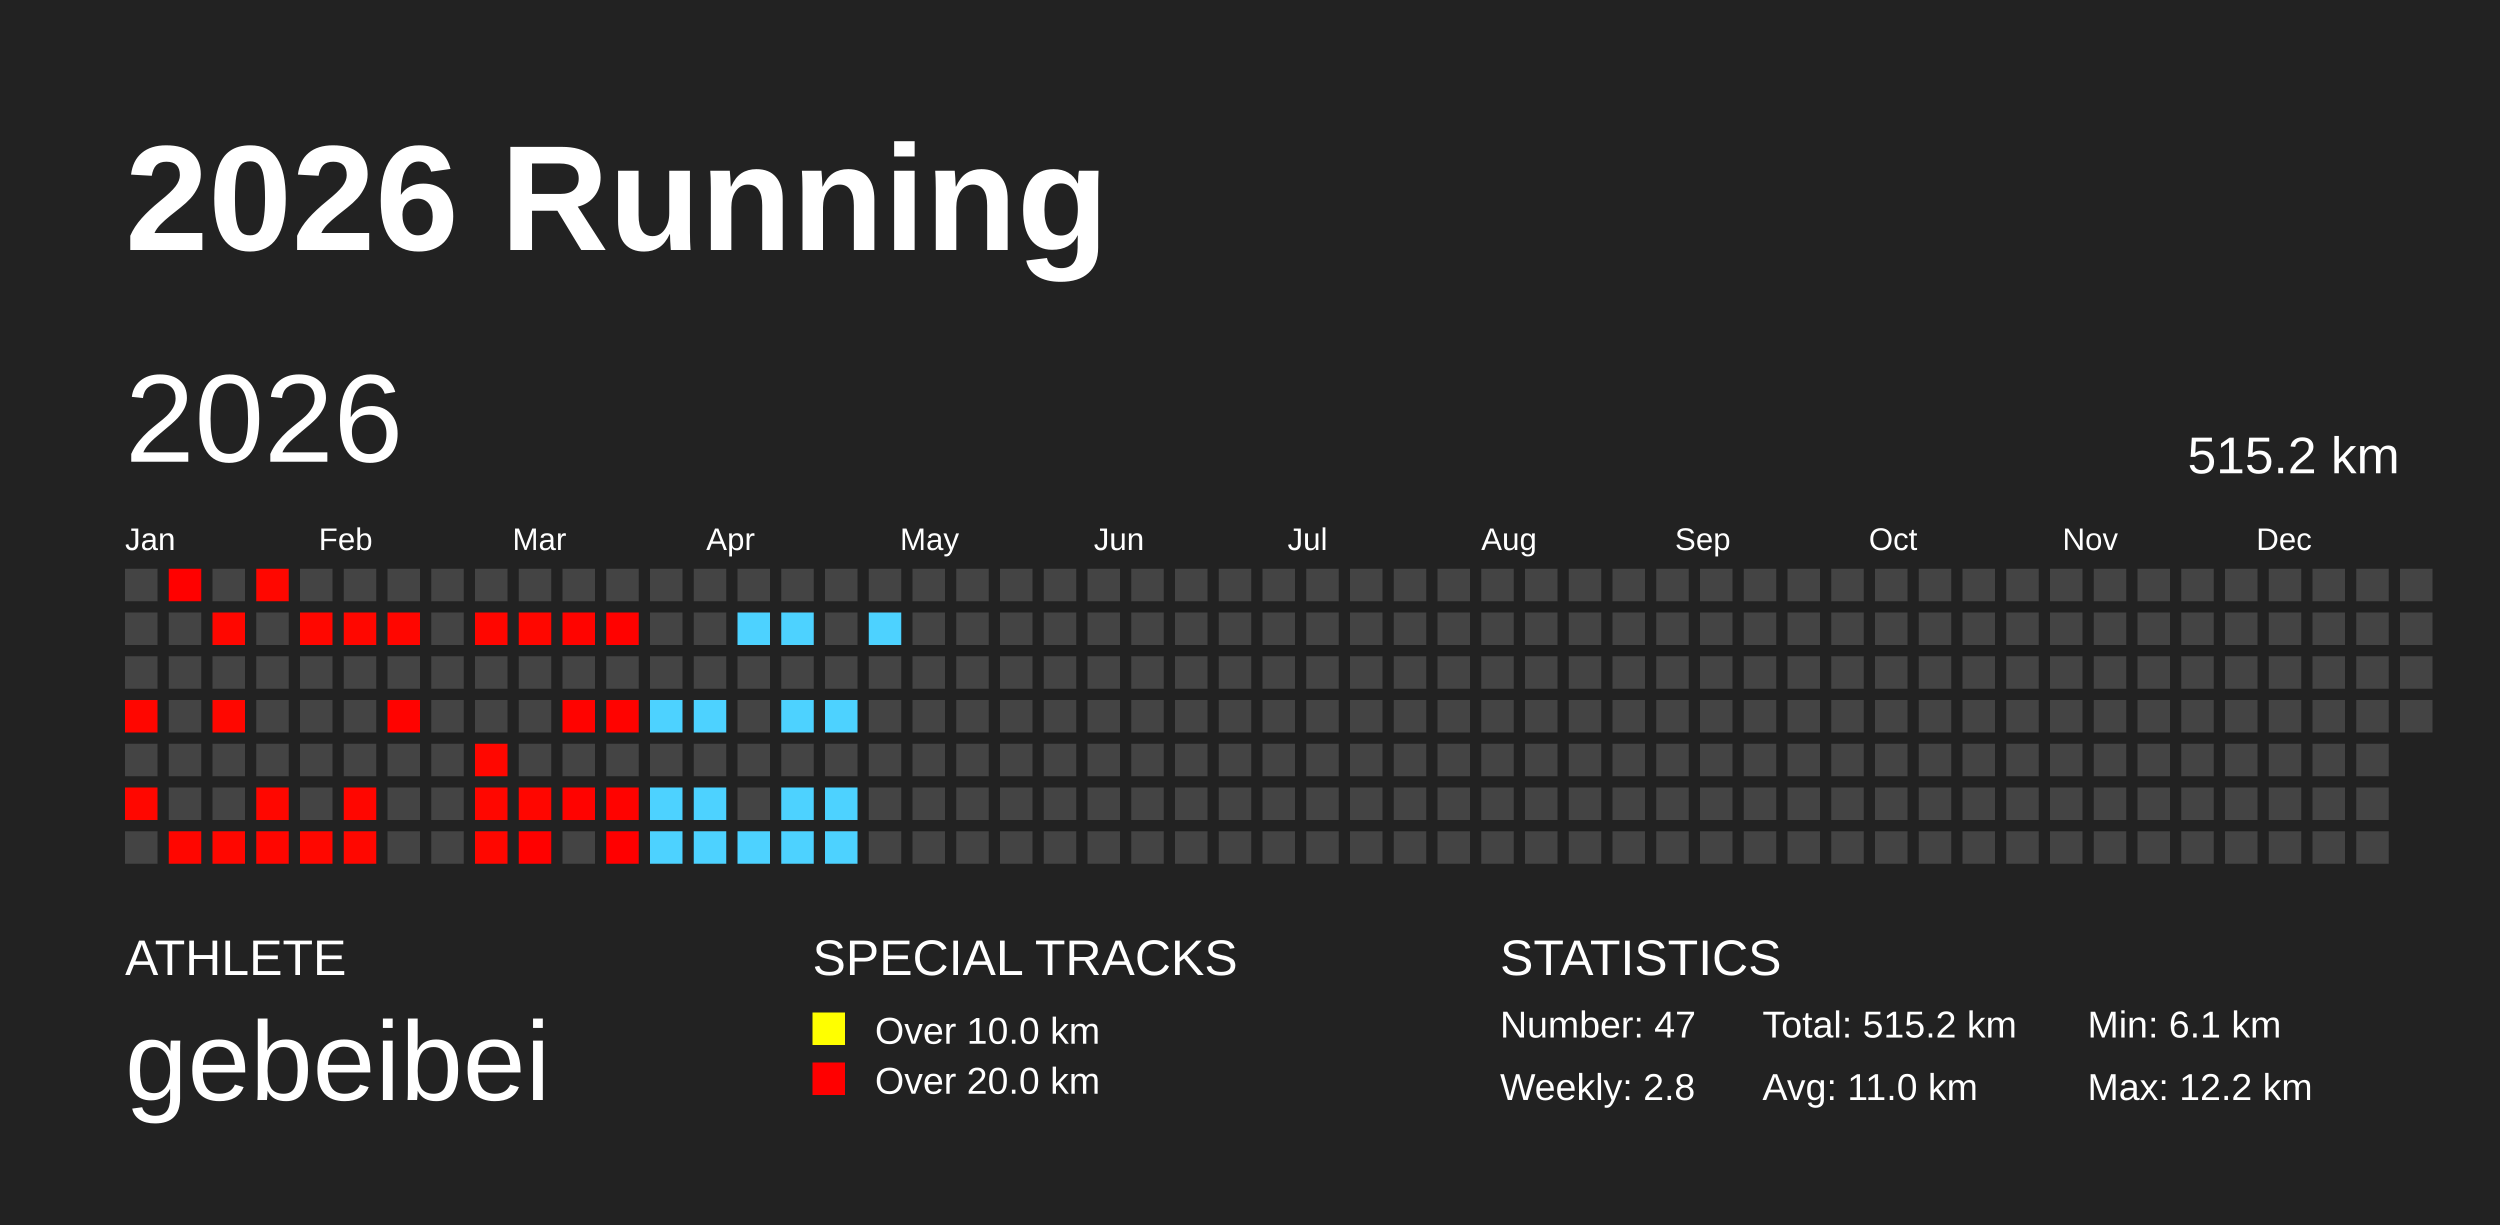
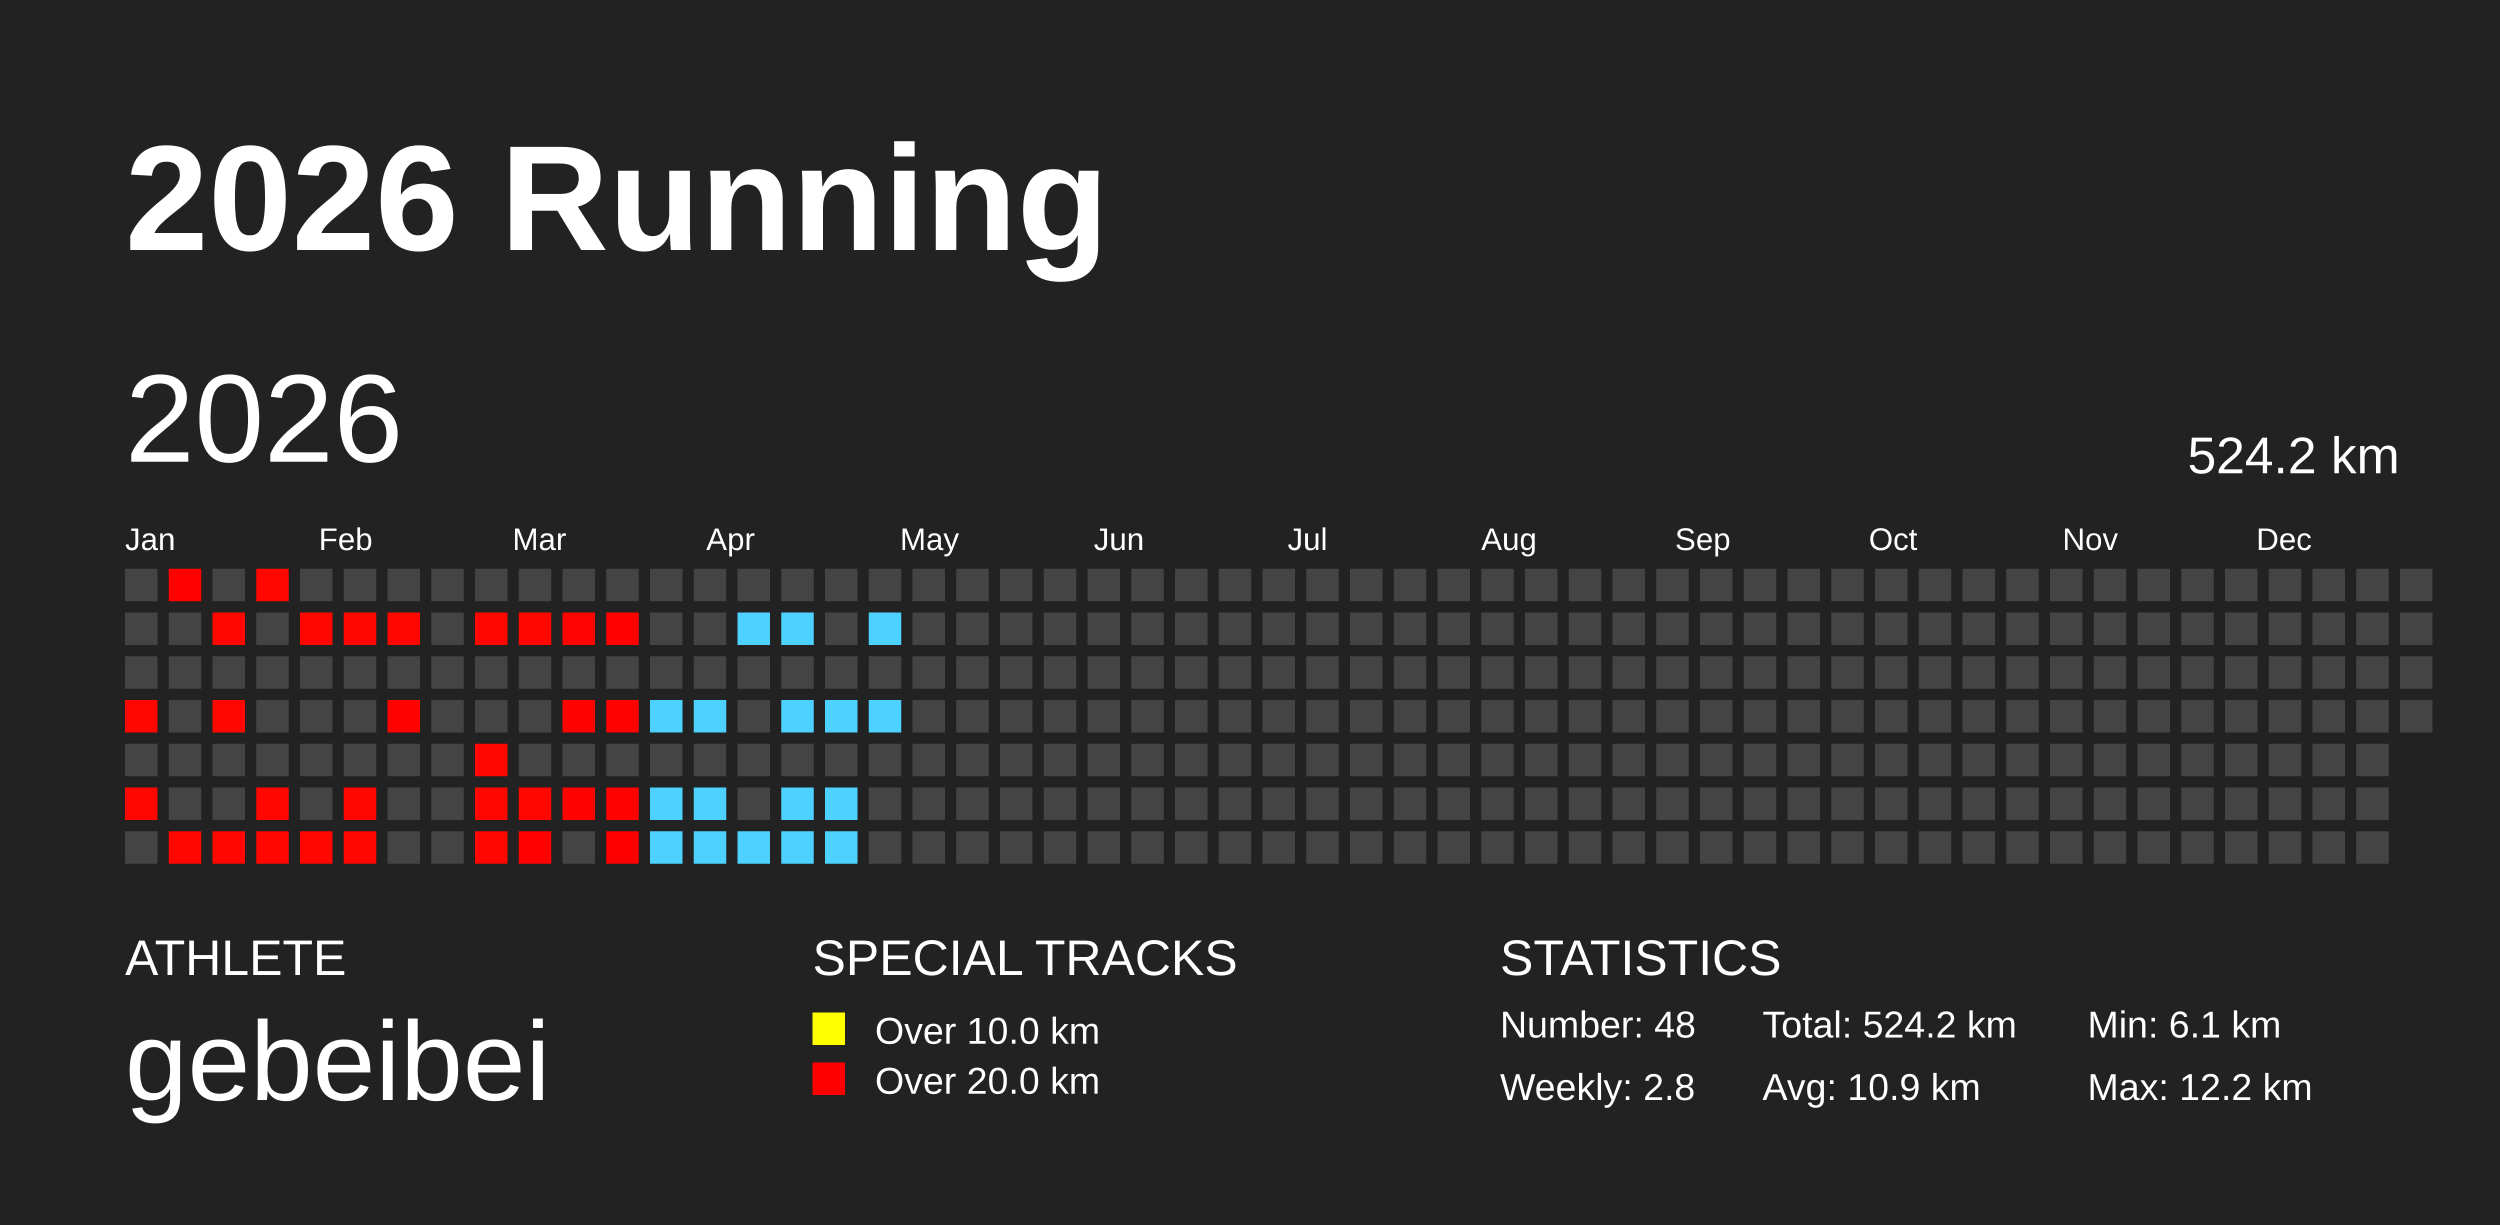
<svg xmlns="http://www.w3.org/2000/svg" baseProfile="full" height="98mm" version="1.1" viewBox="0,0,200,98" width="200mm">
  <defs />
  <rect fill="#222222" height="98" width="200" x="0" y="0" />
  <text fill="#FFFFFF" style="font-size:12px; font-family:Arial; font-weight:bold;" x="10" y="20">2026 Running</text>
  <text fill="#FFFFFF" style="font-size:4px; font-family:Arial" x="10" y="78">ATHLETE</text>
  <text fill="#FFFFFF" style="font-size:9px; font-family:Arial" x="10" y="88">gebeibei</text>
  <text fill="#FFFFFF" style="font-size:4px; font-family:Arial" x="65" y="78">SPECIAL TRACKS</text>
  <rect fill="yellow" height="2.6" width="2.6" x="65" y="81" />
  <text fill="#FFFFFF" style="font-size:3px; font-family:Arial" x="70" y="83.5">Over 10.0 km</text>
  <rect fill="red" height="2.6" width="2.6" x="65" y="85" />
  <text fill="#FFFFFF" style="font-size:3px; font-family:Arial" x="70" y="87.5">Over 20.0 km</text>
  <text fill="#FFFFFF" style="font-size:4px; font-family:Arial" x="120" y="78">STATISTICS</text>
-   <text fill="#FFFFFF" style="font-size:3px; font-family:Arial" x="120" y="83">Number: 47</text>
+   <text fill="#FFFFFF" style="font-size:3px; font-family:Arial" x="120" y="83">Number: 48</text>
  <text fill="#FFFFFF" style="font-size:3px; font-family:Arial" x="120" y="88">Weekly: 2.8</text>
-   <text fill="#FFFFFF" style="font-size:3px; font-family:Arial" x="141" y="83">Total: 515.2 km</text>
-   <text fill="#FFFFFF" style="font-size:3px; font-family:Arial" x="141" y="88">Avg: 11.0 km</text>
+   <text fill="#FFFFFF" style="font-size:3px; font-family:Arial" x="141" y="83">Total: 524.2 km</text>
+   <text fill="#FFFFFF" style="font-size:3px; font-family:Arial" x="141" y="88">Avg: 10.9 km</text>
  <text fill="#FFFFFF" style="font-size:3px; font-family:Arial" x="167" y="83">Min: 6.1 km</text>
  <text fill="#FFFFFF" style="font-size:3px; font-family:Arial" x="167" y="88">Max: 12.2 km</text>
  <text dominant-baseline="hanging" fill="#FFFFFF" style="font-size:10.0px; font-family:Arial;" x="10" y="30">2026</text>
-   <text dominant-baseline="hanging" fill="#FFFFFF" style="font-size:4.125px; font-family:Arial;" x="175" y="35">515.2 km</text>
+   <text dominant-baseline="hanging" fill="#FFFFFF" style="font-size:4.125px; font-family:Arial;" x="175" y="35">524.2 km</text>
  <text fill="#FFFFFF" style="font-size:2.5px; font-family:Arial" x="10.0" y="44">Jan</text>
  <text fill="#FFFFFF" style="font-size:2.5px; font-family:Arial" x="25.5" y="44">Feb</text>
  <text fill="#FFFFFF" style="font-size:2.5px; font-family:Arial" x="41.0" y="44">Mar</text>
  <text fill="#FFFFFF" style="font-size:2.5px; font-family:Arial" x="56.5" y="44">Apr</text>
  <text fill="#FFFFFF" style="font-size:2.5px; font-family:Arial" x="72.0" y="44">May</text>
  <text fill="#FFFFFF" style="font-size:2.5px; font-family:Arial" x="87.5" y="44">Jun</text>
  <text fill="#FFFFFF" style="font-size:2.5px; font-family:Arial" x="103.0" y="44">Jul</text>
  <text fill="#FFFFFF" style="font-size:2.5px; font-family:Arial" x="118.5" y="44">Aug</text>
  <text fill="#FFFFFF" style="font-size:2.5px; font-family:Arial" x="134.0" y="44">Sep</text>
  <text fill="#FFFFFF" style="font-size:2.5px; font-family:Arial" x="149.5" y="44">Oct</text>
  <text fill="#FFFFFF" style="font-size:2.5px; font-family:Arial" x="165.0" y="44">Nov</text>
  <text fill="#FFFFFF" style="font-size:2.5px; font-family:Arial" x="180.5" y="44">Dec</text>
  <rect fill="#444444" height="2.6" width="2.6" x="10.0" y="45.5" />
  <rect fill="#444444" height="2.6" width="2.6" x="10.0" y="49.0" />
  <rect fill="#444444" height="2.6" width="2.6" x="10.0" y="52.5" />
  <rect fill="#ff0600" height="2.6" width="2.6" x="10.0" y="56.0" />
  <rect fill="#444444" height="2.6" width="2.6" x="10.0" y="59.5" />
  <rect fill="#ff0700" height="2.6" width="2.6" x="10.0" y="63.0" />
  <rect fill="#444444" height="2.6" width="2.6" x="10.0" y="66.5" />
  <rect fill="#ff0100" height="2.6" width="2.6" x="13.5" y="45.5" />
  <rect fill="#444444" height="2.6" width="2.6" x="13.5" y="49.0" />
  <rect fill="#444444" height="2.6" width="2.6" x="13.5" y="52.5" />
  <rect fill="#444444" height="2.6" width="2.6" x="13.5" y="56.0" />
  <rect fill="#444444" height="2.6" width="2.6" x="13.5" y="59.5" />
  <rect fill="#444444" height="2.6" width="2.6" x="13.5" y="63.0" />
  <rect fill="#ff0600" height="2.6" width="2.6" x="13.5" y="66.5" />
  <rect fill="#444444" height="2.6" width="2.6" x="17.0" y="45.5" />
  <rect fill="#ff0700" height="2.6" width="2.6" x="17.0" y="49.0" />
  <rect fill="#444444" height="2.6" width="2.6" x="17.0" y="52.5" />
  <rect fill="#ff0700" height="2.6" width="2.6" x="17.0" y="56.0" />
  <rect fill="#444444" height="2.6" width="2.6" x="17.0" y="59.5" />
  <rect fill="#444444" height="2.6" width="2.6" x="17.0" y="63.0" />
  <rect fill="#ff0700" height="2.6" width="2.6" x="17.0" y="66.5" />
  <rect fill="#ff0700" height="2.6" width="2.6" x="20.5" y="45.5" />
  <rect fill="#444444" height="2.6" width="2.6" x="20.5" y="49.0" />
  <rect fill="#444444" height="2.6" width="2.6" x="20.5" y="52.5" />
  <rect fill="#444444" height="2.6" width="2.6" x="20.5" y="56.0" />
  <rect fill="#444444" height="2.6" width="2.6" x="20.5" y="59.5" />
  <rect fill="#ff0700" height="2.6" width="2.6" x="20.5" y="63.0" />
  <rect fill="#ff0600" height="2.6" width="2.6" x="20.5" y="66.5" />
  <rect fill="#444444" height="2.6" width="2.6" x="24.0" y="45.5" />
  <rect fill="#ff0700" height="2.6" width="2.6" x="24.0" y="49.0" />
  <rect fill="#444444" height="2.6" width="2.6" x="24.0" y="52.5" />
  <rect fill="#444444" height="2.6" width="2.6" x="24.0" y="56.0" />
  <rect fill="#444444" height="2.6" width="2.6" x="24.0" y="59.5" />
  <rect fill="#444444" height="2.6" width="2.6" x="24.0" y="63.0" />
  <rect fill="#ff0700" height="2.6" width="2.6" x="24.0" y="66.5" />
  <rect fill="#444444" height="2.6" width="2.6" x="27.5" y="45.5" />
  <rect fill="#ff0700" height="2.6" width="2.6" x="27.5" y="49.0" />
  <rect fill="#444444" height="2.6" width="2.6" x="27.5" y="52.5" />
  <rect fill="#444444" height="2.6" width="2.6" x="27.5" y="56.0" />
  <rect fill="#444444" height="2.6" width="2.6" x="27.5" y="59.5" />
  <rect fill="#ff0600" height="2.6" width="2.6" x="27.5" y="63.0" />
  <rect fill="#ff0700" height="2.6" width="2.6" x="27.5" y="66.5" />
  <rect fill="#444444" height="2.6" width="2.6" x="31.0" y="45.5" />
  <rect fill="#ff0600" height="2.6" width="2.6" x="31.0" y="49.0" />
  <rect fill="#444444" height="2.6" width="2.6" x="31.0" y="52.5" />
  <rect fill="#ff0300" height="2.6" width="2.6" x="31.0" y="56.0" />
  <rect fill="#444444" height="2.6" width="2.6" x="31.0" y="59.5" />
  <rect fill="#444444" height="2.6" width="2.6" x="31.0" y="63.0" />
  <rect fill="#444444" height="2.6" width="2.6" x="31.0" y="66.5" />
  <rect fill="#444444" height="2.6" width="2.6" x="34.5" y="45.5" />
  <rect fill="#444444" height="2.6" width="2.6" x="34.5" y="49.0" />
  <rect fill="#444444" height="2.6" width="2.6" x="34.5" y="52.5" />
  <rect fill="#444444" height="2.6" width="2.6" x="34.5" y="56.0" />
  <rect fill="#444444" height="2.6" width="2.6" x="34.5" y="59.5" />
  <rect fill="#444444" height="2.6" width="2.6" x="34.5" y="63.0" />
  <rect fill="#444444" height="2.6" width="2.6" x="34.5" y="66.5" />
  <rect fill="#444444" height="2.6" width="2.6" x="38.0" y="45.5" />
  <rect fill="#ff0600" height="2.6" width="2.6" x="38.0" y="49.0" />
  <rect fill="#444444" height="2.6" width="2.6" x="38.0" y="52.5" />
  <rect fill="#444444" height="2.6" width="2.6" x="38.0" y="56.0" />
  <rect fill="#ff0700" height="2.6" width="2.6" x="38.0" y="59.5" />
  <rect fill="#ff0700" height="2.6" width="2.6" x="38.0" y="63.0" />
  <rect fill="#ff0700" height="2.6" width="2.6" x="38.0" y="66.5" />
  <rect fill="#444444" height="2.6" width="2.6" x="41.5" y="45.5" />
  <rect fill="#ff0700" height="2.6" width="2.6" x="41.5" y="49.0" />
  <rect fill="#444444" height="2.6" width="2.6" x="41.5" y="52.5" />
  <rect fill="#444444" height="2.6" width="2.6" x="41.5" y="56.0" />
  <rect fill="#444444" height="2.6" width="2.6" x="41.5" y="59.5" />
  <rect fill="#ff0600" height="2.6" width="2.6" x="41.5" y="63.0" />
  <rect fill="#ff0100" height="2.6" width="2.6" x="41.5" y="66.5" />
  <rect fill="#444444" height="2.6" width="2.6" x="45.0" y="45.5" />
  <rect fill="#ff0400" height="2.6" width="2.6" x="45.0" y="49.0" />
  <rect fill="#444444" height="2.6" width="2.6" x="45.0" y="52.5" />
  <rect fill="#ff0300" height="2.6" width="2.6" x="45.0" y="56.0" />
  <rect fill="#444444" height="2.6" width="2.6" x="45.0" y="59.5" />
  <rect fill="#ff0300" height="2.6" width="2.6" x="45.0" y="63.0" />
  <rect fill="#444444" height="2.6" width="2.6" x="45.0" y="66.5" />
  <rect fill="#444444" height="2.6" width="2.6" x="48.5" y="45.5" />
  <rect fill="#ff0200" height="2.6" width="2.6" x="48.5" y="49.0" />
  <rect fill="#444444" height="2.6" width="2.6" x="48.5" y="52.5" />
  <rect fill="#ff0300" height="2.6" width="2.6" x="48.5" y="56.0" />
  <rect fill="#444444" height="2.6" width="2.6" x="48.5" y="59.5" />
  <rect fill="#ff0300" height="2.6" width="2.6" x="48.5" y="63.0" />
  <rect fill="#ff0000" height="2.6" width="2.6" x="48.5" y="66.5" />
  <rect fill="#444444" height="2.6" width="2.6" x="52.0" y="45.5" />
  <rect fill="#444444" height="2.6" width="2.6" x="52.0" y="49.0" />
  <rect fill="#444444" height="2.6" width="2.6" x="52.0" y="52.5" />
  <rect fill="#4dd2ff" height="2.6" width="2.6" x="52.0" y="56.0" />
  <rect fill="#444444" height="2.6" width="2.6" x="52.0" y="59.5" />
  <rect fill="#4dd2ff" height="2.6" width="2.6" x="52.0" y="63.0" />
  <rect fill="#4dd2ff" height="2.6" width="2.6" x="52.0" y="66.5" />
  <rect fill="#444444" height="2.6" width="2.6" x="55.5" y="45.5" />
  <rect fill="#444444" height="2.6" width="2.6" x="55.5" y="49.0" />
  <rect fill="#444444" height="2.6" width="2.6" x="55.5" y="52.5" />
  <rect fill="#4dd2ff" height="2.6" width="2.6" x="55.5" y="56.0" />
  <rect fill="#444444" height="2.6" width="2.6" x="55.5" y="59.5" />
  <rect fill="#4dd2ff" height="2.6" width="2.6" x="55.5" y="63.0" />
  <rect fill="#4dd2ff" height="2.6" width="2.6" x="55.5" y="66.5" />
  <rect fill="#444444" height="2.6" width="2.6" x="59.0" y="45.5" />
  <rect fill="#4dd2ff" height="2.6" width="2.6" x="59.0" y="49.0" />
  <rect fill="#444444" height="2.6" width="2.6" x="59.0" y="52.5" />
  <rect fill="#444444" height="2.6" width="2.6" x="59.0" y="56.0" />
  <rect fill="#444444" height="2.6" width="2.6" x="59.0" y="59.5" />
  <rect fill="#444444" height="2.6" width="2.6" x="59.0" y="63.0" />
  <rect fill="#4dd2ff" height="2.6" width="2.6" x="59.0" y="66.5" />
  <rect fill="#444444" height="2.6" width="2.6" x="62.5" y="45.5" />
  <rect fill="#4dd2ff" height="2.6" width="2.6" x="62.5" y="49.0" />
  <rect fill="#444444" height="2.6" width="2.6" x="62.5" y="52.5" />
  <rect fill="#4dd2ff" height="2.6" width="2.6" x="62.5" y="56.0" />
  <rect fill="#444444" height="2.6" width="2.6" x="62.5" y="59.5" />
  <rect fill="#4dd2ff" height="2.6" width="2.6" x="62.5" y="63.0" />
  <rect fill="#4dd2ff" height="2.6" width="2.6" x="62.5" y="66.5" />
  <rect fill="#444444" height="2.6" width="2.6" x="66.0" y="45.5" />
  <rect fill="#444444" height="2.6" width="2.6" x="66.0" y="49.0" />
  <rect fill="#444444" height="2.6" width="2.6" x="66.0" y="52.5" />
  <rect fill="#4dd2ff" height="2.6" width="2.6" x="66.0" y="56.0" />
  <rect fill="#444444" height="2.6" width="2.6" x="66.0" y="59.5" />
  <rect fill="#4dd2ff" height="2.6" width="2.6" x="66.0" y="63.0" />
  <rect fill="#4dd2ff" height="2.6" width="2.6" x="66.0" y="66.5" />
  <rect fill="#444444" height="2.6" width="2.6" x="69.5" y="45.5" />
  <rect fill="#4dd2ff" height="2.6" width="2.6" x="69.5" y="49.0" />
  <rect fill="#444444" height="2.6" width="2.6" x="69.5" y="52.5" />
-   <rect fill="#444444" height="2.6" width="2.6" x="69.5" y="56.0" />
+   <rect fill="#4dd2ff" height="2.6" width="2.6" x="69.5" y="56.0" />
  <rect fill="#444444" height="2.6" width="2.6" x="69.5" y="59.5" />
  <rect fill="#444444" height="2.6" width="2.6" x="69.5" y="63.0" />
  <rect fill="#444444" height="2.6" width="2.6" x="69.5" y="66.5" />
  <rect fill="#444444" height="2.6" width="2.6" x="73.0" y="45.5" />
  <rect fill="#444444" height="2.6" width="2.6" x="73.0" y="49.0" />
  <rect fill="#444444" height="2.6" width="2.6" x="73.0" y="52.5" />
  <rect fill="#444444" height="2.6" width="2.6" x="73.0" y="56.0" />
  <rect fill="#444444" height="2.6" width="2.6" x="73.0" y="59.5" />
  <rect fill="#444444" height="2.6" width="2.6" x="73.0" y="63.0" />
  <rect fill="#444444" height="2.6" width="2.6" x="73.0" y="66.5" />
  <rect fill="#444444" height="2.6" width="2.6" x="76.5" y="45.5" />
  <rect fill="#444444" height="2.6" width="2.6" x="76.5" y="49.0" />
  <rect fill="#444444" height="2.6" width="2.6" x="76.5" y="52.5" />
  <rect fill="#444444" height="2.6" width="2.6" x="76.5" y="56.0" />
  <rect fill="#444444" height="2.6" width="2.6" x="76.5" y="59.5" />
  <rect fill="#444444" height="2.6" width="2.6" x="76.5" y="63.0" />
  <rect fill="#444444" height="2.6" width="2.6" x="76.5" y="66.5" />
  <rect fill="#444444" height="2.6" width="2.6" x="80.0" y="45.5" />
  <rect fill="#444444" height="2.6" width="2.6" x="80.0" y="49.0" />
  <rect fill="#444444" height="2.6" width="2.6" x="80.0" y="52.5" />
  <rect fill="#444444" height="2.6" width="2.6" x="80.0" y="56.0" />
  <rect fill="#444444" height="2.6" width="2.6" x="80.0" y="59.5" />
  <rect fill="#444444" height="2.6" width="2.6" x="80.0" y="63.0" />
  <rect fill="#444444" height="2.6" width="2.6" x="80.0" y="66.5" />
  <rect fill="#444444" height="2.6" width="2.6" x="83.5" y="45.5" />
  <rect fill="#444444" height="2.6" width="2.6" x="83.5" y="49.0" />
  <rect fill="#444444" height="2.6" width="2.6" x="83.5" y="52.5" />
  <rect fill="#444444" height="2.6" width="2.6" x="83.5" y="56.0" />
  <rect fill="#444444" height="2.6" width="2.6" x="83.5" y="59.5" />
  <rect fill="#444444" height="2.6" width="2.6" x="83.5" y="63.0" />
  <rect fill="#444444" height="2.6" width="2.6" x="83.5" y="66.5" />
  <rect fill="#444444" height="2.6" width="2.6" x="87.0" y="45.5" />
  <rect fill="#444444" height="2.6" width="2.6" x="87.0" y="49.0" />
  <rect fill="#444444" height="2.6" width="2.6" x="87.0" y="52.5" />
  <rect fill="#444444" height="2.6" width="2.6" x="87.0" y="56.0" />
  <rect fill="#444444" height="2.6" width="2.6" x="87.0" y="59.5" />
  <rect fill="#444444" height="2.6" width="2.6" x="87.0" y="63.0" />
  <rect fill="#444444" height="2.6" width="2.6" x="87.0" y="66.5" />
  <rect fill="#444444" height="2.6" width="2.6" x="90.5" y="45.5" />
  <rect fill="#444444" height="2.6" width="2.6" x="90.5" y="49.0" />
  <rect fill="#444444" height="2.6" width="2.6" x="90.5" y="52.5" />
  <rect fill="#444444" height="2.6" width="2.6" x="90.5" y="56.0" />
  <rect fill="#444444" height="2.6" width="2.6" x="90.5" y="59.5" />
  <rect fill="#444444" height="2.6" width="2.6" x="90.5" y="63.0" />
  <rect fill="#444444" height="2.6" width="2.6" x="90.5" y="66.5" />
  <rect fill="#444444" height="2.6" width="2.6" x="94.0" y="45.5" />
  <rect fill="#444444" height="2.6" width="2.6" x="94.0" y="49.0" />
  <rect fill="#444444" height="2.6" width="2.6" x="94.0" y="52.5" />
  <rect fill="#444444" height="2.6" width="2.6" x="94.0" y="56.0" />
  <rect fill="#444444" height="2.6" width="2.6" x="94.0" y="59.5" />
  <rect fill="#444444" height="2.6" width="2.6" x="94.0" y="63.0" />
  <rect fill="#444444" height="2.6" width="2.6" x="94.0" y="66.5" />
  <rect fill="#444444" height="2.6" width="2.6" x="97.5" y="45.5" />
  <rect fill="#444444" height="2.6" width="2.6" x="97.5" y="49.0" />
  <rect fill="#444444" height="2.6" width="2.6" x="97.5" y="52.5" />
  <rect fill="#444444" height="2.6" width="2.6" x="97.5" y="56.0" />
  <rect fill="#444444" height="2.6" width="2.6" x="97.5" y="59.5" />
  <rect fill="#444444" height="2.6" width="2.6" x="97.5" y="63.0" />
  <rect fill="#444444" height="2.6" width="2.6" x="97.5" y="66.5" />
  <rect fill="#444444" height="2.6" width="2.6" x="101.0" y="45.5" />
  <rect fill="#444444" height="2.6" width="2.6" x="101.0" y="49.0" />
  <rect fill="#444444" height="2.6" width="2.6" x="101.0" y="52.5" />
  <rect fill="#444444" height="2.6" width="2.6" x="101.0" y="56.0" />
  <rect fill="#444444" height="2.6" width="2.6" x="101.0" y="59.5" />
  <rect fill="#444444" height="2.6" width="2.6" x="101.0" y="63.0" />
  <rect fill="#444444" height="2.6" width="2.6" x="101.0" y="66.5" />
  <rect fill="#444444" height="2.6" width="2.6" x="104.5" y="45.5" />
  <rect fill="#444444" height="2.6" width="2.6" x="104.5" y="49.0" />
  <rect fill="#444444" height="2.6" width="2.6" x="104.5" y="52.5" />
  <rect fill="#444444" height="2.6" width="2.6" x="104.5" y="56.0" />
  <rect fill="#444444" height="2.6" width="2.6" x="104.5" y="59.5" />
  <rect fill="#444444" height="2.6" width="2.6" x="104.5" y="63.0" />
  <rect fill="#444444" height="2.6" width="2.6" x="104.5" y="66.5" />
  <rect fill="#444444" height="2.6" width="2.6" x="108.0" y="45.5" />
  <rect fill="#444444" height="2.6" width="2.6" x="108.0" y="49.0" />
  <rect fill="#444444" height="2.6" width="2.6" x="108.0" y="52.5" />
  <rect fill="#444444" height="2.6" width="2.6" x="108.0" y="56.0" />
  <rect fill="#444444" height="2.6" width="2.6" x="108.0" y="59.5" />
  <rect fill="#444444" height="2.6" width="2.6" x="108.0" y="63.0" />
  <rect fill="#444444" height="2.6" width="2.6" x="108.0" y="66.5" />
  <rect fill="#444444" height="2.6" width="2.6" x="111.5" y="45.5" />
  <rect fill="#444444" height="2.6" width="2.6" x="111.5" y="49.0" />
  <rect fill="#444444" height="2.6" width="2.6" x="111.5" y="52.5" />
  <rect fill="#444444" height="2.6" width="2.6" x="111.5" y="56.0" />
  <rect fill="#444444" height="2.6" width="2.6" x="111.5" y="59.5" />
  <rect fill="#444444" height="2.6" width="2.6" x="111.5" y="63.0" />
  <rect fill="#444444" height="2.6" width="2.6" x="111.5" y="66.5" />
  <rect fill="#444444" height="2.6" width="2.6" x="115.0" y="45.5" />
  <rect fill="#444444" height="2.6" width="2.6" x="115.0" y="49.0" />
  <rect fill="#444444" height="2.6" width="2.6" x="115.0" y="52.5" />
  <rect fill="#444444" height="2.6" width="2.6" x="115.0" y="56.0" />
  <rect fill="#444444" height="2.6" width="2.6" x="115.0" y="59.5" />
  <rect fill="#444444" height="2.6" width="2.6" x="115.0" y="63.0" />
  <rect fill="#444444" height="2.6" width="2.6" x="115.0" y="66.5" />
  <rect fill="#444444" height="2.6" width="2.6" x="118.5" y="45.5" />
  <rect fill="#444444" height="2.6" width="2.6" x="118.5" y="49.0" />
  <rect fill="#444444" height="2.6" width="2.6" x="118.5" y="52.5" />
  <rect fill="#444444" height="2.6" width="2.6" x="118.5" y="56.0" />
  <rect fill="#444444" height="2.6" width="2.6" x="118.5" y="59.5" />
  <rect fill="#444444" height="2.6" width="2.6" x="118.5" y="63.0" />
  <rect fill="#444444" height="2.6" width="2.6" x="118.5" y="66.5" />
  <rect fill="#444444" height="2.6" width="2.6" x="122.0" y="45.5" />
  <rect fill="#444444" height="2.6" width="2.6" x="122.0" y="49.0" />
  <rect fill="#444444" height="2.6" width="2.6" x="122.0" y="52.5" />
  <rect fill="#444444" height="2.6" width="2.6" x="122.0" y="56.0" />
  <rect fill="#444444" height="2.6" width="2.6" x="122.0" y="59.5" />
  <rect fill="#444444" height="2.6" width="2.6" x="122.0" y="63.0" />
  <rect fill="#444444" height="2.6" width="2.6" x="122.0" y="66.5" />
  <rect fill="#444444" height="2.6" width="2.6" x="125.5" y="45.5" />
  <rect fill="#444444" height="2.6" width="2.6" x="125.5" y="49.0" />
  <rect fill="#444444" height="2.6" width="2.6" x="125.5" y="52.5" />
  <rect fill="#444444" height="2.6" width="2.6" x="125.5" y="56.0" />
  <rect fill="#444444" height="2.6" width="2.6" x="125.5" y="59.5" />
  <rect fill="#444444" height="2.6" width="2.6" x="125.5" y="63.0" />
  <rect fill="#444444" height="2.6" width="2.6" x="125.5" y="66.5" />
  <rect fill="#444444" height="2.6" width="2.6" x="129.0" y="45.5" />
  <rect fill="#444444" height="2.6" width="2.6" x="129.0" y="49.0" />
  <rect fill="#444444" height="2.6" width="2.6" x="129.0" y="52.5" />
  <rect fill="#444444" height="2.6" width="2.6" x="129.0" y="56.0" />
  <rect fill="#444444" height="2.6" width="2.6" x="129.0" y="59.5" />
  <rect fill="#444444" height="2.6" width="2.6" x="129.0" y="63.0" />
  <rect fill="#444444" height="2.6" width="2.6" x="129.0" y="66.5" />
  <rect fill="#444444" height="2.6" width="2.6" x="132.5" y="45.5" />
  <rect fill="#444444" height="2.6" width="2.6" x="132.5" y="49.0" />
  <rect fill="#444444" height="2.6" width="2.6" x="132.5" y="52.5" />
  <rect fill="#444444" height="2.6" width="2.6" x="132.5" y="56.0" />
  <rect fill="#444444" height="2.6" width="2.6" x="132.5" y="59.5" />
  <rect fill="#444444" height="2.6" width="2.6" x="132.5" y="63.0" />
  <rect fill="#444444" height="2.6" width="2.6" x="132.5" y="66.5" />
  <rect fill="#444444" height="2.6" width="2.6" x="136.0" y="45.5" />
  <rect fill="#444444" height="2.6" width="2.6" x="136.0" y="49.0" />
  <rect fill="#444444" height="2.6" width="2.6" x="136.0" y="52.5" />
  <rect fill="#444444" height="2.6" width="2.6" x="136.0" y="56.0" />
  <rect fill="#444444" height="2.6" width="2.6" x="136.0" y="59.5" />
  <rect fill="#444444" height="2.6" width="2.6" x="136.0" y="63.0" />
  <rect fill="#444444" height="2.6" width="2.6" x="136.0" y="66.5" />
  <rect fill="#444444" height="2.6" width="2.6" x="139.5" y="45.5" />
  <rect fill="#444444" height="2.6" width="2.6" x="139.5" y="49.0" />
  <rect fill="#444444" height="2.6" width="2.6" x="139.5" y="52.5" />
  <rect fill="#444444" height="2.6" width="2.6" x="139.5" y="56.0" />
  <rect fill="#444444" height="2.6" width="2.6" x="139.5" y="59.5" />
  <rect fill="#444444" height="2.6" width="2.6" x="139.5" y="63.0" />
  <rect fill="#444444" height="2.6" width="2.6" x="139.5" y="66.5" />
  <rect fill="#444444" height="2.6" width="2.6" x="143.0" y="45.5" />
  <rect fill="#444444" height="2.6" width="2.6" x="143.0" y="49.0" />
  <rect fill="#444444" height="2.6" width="2.6" x="143.0" y="52.5" />
  <rect fill="#444444" height="2.6" width="2.6" x="143.0" y="56.0" />
  <rect fill="#444444" height="2.6" width="2.6" x="143.0" y="59.5" />
  <rect fill="#444444" height="2.6" width="2.6" x="143.0" y="63.0" />
  <rect fill="#444444" height="2.6" width="2.6" x="143.0" y="66.5" />
  <rect fill="#444444" height="2.6" width="2.6" x="146.5" y="45.5" />
  <rect fill="#444444" height="2.6" width="2.6" x="146.5" y="49.0" />
  <rect fill="#444444" height="2.6" width="2.6" x="146.5" y="52.5" />
  <rect fill="#444444" height="2.6" width="2.6" x="146.5" y="56.0" />
  <rect fill="#444444" height="2.6" width="2.6" x="146.5" y="59.5" />
  <rect fill="#444444" height="2.6" width="2.6" x="146.5" y="63.0" />
  <rect fill="#444444" height="2.6" width="2.6" x="146.5" y="66.5" />
  <rect fill="#444444" height="2.6" width="2.6" x="150.0" y="45.5" />
  <rect fill="#444444" height="2.6" width="2.6" x="150.0" y="49.0" />
  <rect fill="#444444" height="2.6" width="2.6" x="150.0" y="52.5" />
  <rect fill="#444444" height="2.6" width="2.6" x="150.0" y="56.0" />
  <rect fill="#444444" height="2.6" width="2.6" x="150.0" y="59.5" />
  <rect fill="#444444" height="2.6" width="2.6" x="150.0" y="63.0" />
  <rect fill="#444444" height="2.6" width="2.6" x="150.0" y="66.5" />
  <rect fill="#444444" height="2.6" width="2.6" x="153.5" y="45.5" />
  <rect fill="#444444" height="2.6" width="2.6" x="153.5" y="49.0" />
  <rect fill="#444444" height="2.6" width="2.6" x="153.5" y="52.5" />
  <rect fill="#444444" height="2.6" width="2.6" x="153.5" y="56.0" />
  <rect fill="#444444" height="2.6" width="2.6" x="153.5" y="59.5" />
  <rect fill="#444444" height="2.6" width="2.6" x="153.5" y="63.0" />
  <rect fill="#444444" height="2.6" width="2.6" x="153.5" y="66.5" />
  <rect fill="#444444" height="2.6" width="2.6" x="157.0" y="45.5" />
  <rect fill="#444444" height="2.6" width="2.6" x="157.0" y="49.0" />
  <rect fill="#444444" height="2.6" width="2.6" x="157.0" y="52.5" />
  <rect fill="#444444" height="2.6" width="2.6" x="157.0" y="56.0" />
  <rect fill="#444444" height="2.6" width="2.6" x="157.0" y="59.5" />
  <rect fill="#444444" height="2.6" width="2.6" x="157.0" y="63.0" />
  <rect fill="#444444" height="2.6" width="2.6" x="157.0" y="66.5" />
  <rect fill="#444444" height="2.6" width="2.6" x="160.5" y="45.5" />
  <rect fill="#444444" height="2.6" width="2.6" x="160.5" y="49.0" />
  <rect fill="#444444" height="2.6" width="2.6" x="160.5" y="52.5" />
  <rect fill="#444444" height="2.6" width="2.6" x="160.5" y="56.0" />
  <rect fill="#444444" height="2.6" width="2.6" x="160.5" y="59.5" />
  <rect fill="#444444" height="2.6" width="2.6" x="160.5" y="63.0" />
  <rect fill="#444444" height="2.6" width="2.6" x="160.5" y="66.5" />
  <rect fill="#444444" height="2.6" width="2.6" x="164.0" y="45.5" />
  <rect fill="#444444" height="2.6" width="2.6" x="164.0" y="49.0" />
  <rect fill="#444444" height="2.6" width="2.6" x="164.0" y="52.5" />
  <rect fill="#444444" height="2.6" width="2.6" x="164.0" y="56.0" />
  <rect fill="#444444" height="2.6" width="2.6" x="164.0" y="59.5" />
  <rect fill="#444444" height="2.6" width="2.6" x="164.0" y="63.0" />
  <rect fill="#444444" height="2.6" width="2.6" x="164.0" y="66.5" />
  <rect fill="#444444" height="2.6" width="2.6" x="167.5" y="45.5" />
  <rect fill="#444444" height="2.6" width="2.6" x="167.5" y="49.0" />
  <rect fill="#444444" height="2.6" width="2.6" x="167.5" y="52.5" />
  <rect fill="#444444" height="2.6" width="2.6" x="167.5" y="56.0" />
  <rect fill="#444444" height="2.6" width="2.6" x="167.5" y="59.5" />
  <rect fill="#444444" height="2.6" width="2.6" x="167.5" y="63.0" />
  <rect fill="#444444" height="2.6" width="2.6" x="167.5" y="66.5" />
  <rect fill="#444444" height="2.6" width="2.6" x="171.0" y="45.5" />
  <rect fill="#444444" height="2.6" width="2.6" x="171.0" y="49.0" />
  <rect fill="#444444" height="2.6" width="2.6" x="171.0" y="52.5" />
  <rect fill="#444444" height="2.6" width="2.6" x="171.0" y="56.0" />
  <rect fill="#444444" height="2.6" width="2.6" x="171.0" y="59.5" />
  <rect fill="#444444" height="2.6" width="2.6" x="171.0" y="63.0" />
  <rect fill="#444444" height="2.6" width="2.6" x="171.0" y="66.5" />
  <rect fill="#444444" height="2.6" width="2.6" x="174.5" y="45.5" />
  <rect fill="#444444" height="2.6" width="2.6" x="174.5" y="49.0" />
  <rect fill="#444444" height="2.6" width="2.6" x="174.5" y="52.5" />
  <rect fill="#444444" height="2.6" width="2.6" x="174.5" y="56.0" />
  <rect fill="#444444" height="2.6" width="2.6" x="174.5" y="59.5" />
  <rect fill="#444444" height="2.6" width="2.6" x="174.5" y="63.0" />
  <rect fill="#444444" height="2.6" width="2.6" x="174.5" y="66.5" />
  <rect fill="#444444" height="2.6" width="2.6" x="178.0" y="45.5" />
  <rect fill="#444444" height="2.6" width="2.6" x="178.0" y="49.0" />
  <rect fill="#444444" height="2.6" width="2.6" x="178.0" y="52.5" />
  <rect fill="#444444" height="2.6" width="2.6" x="178.0" y="56.0" />
  <rect fill="#444444" height="2.6" width="2.6" x="178.0" y="59.5" />
  <rect fill="#444444" height="2.6" width="2.6" x="178.0" y="63.0" />
  <rect fill="#444444" height="2.6" width="2.6" x="178.0" y="66.5" />
  <rect fill="#444444" height="2.6" width="2.6" x="181.5" y="45.5" />
  <rect fill="#444444" height="2.6" width="2.6" x="181.5" y="49.0" />
  <rect fill="#444444" height="2.6" width="2.6" x="181.5" y="52.5" />
  <rect fill="#444444" height="2.6" width="2.6" x="181.5" y="56.0" />
  <rect fill="#444444" height="2.6" width="2.6" x="181.5" y="59.5" />
  <rect fill="#444444" height="2.6" width="2.6" x="181.5" y="63.0" />
  <rect fill="#444444" height="2.6" width="2.6" x="181.5" y="66.5" />
  <rect fill="#444444" height="2.6" width="2.6" x="185.0" y="45.5" />
  <rect fill="#444444" height="2.6" width="2.6" x="185.0" y="49.0" />
  <rect fill="#444444" height="2.6" width="2.6" x="185.0" y="52.5" />
  <rect fill="#444444" height="2.6" width="2.6" x="185.0" y="56.0" />
  <rect fill="#444444" height="2.6" width="2.6" x="185.0" y="59.5" />
  <rect fill="#444444" height="2.6" width="2.6" x="185.0" y="63.0" />
  <rect fill="#444444" height="2.6" width="2.6" x="185.0" y="66.5" />
  <rect fill="#444444" height="2.6" width="2.6" x="188.5" y="45.5" />
  <rect fill="#444444" height="2.6" width="2.6" x="188.5" y="49.0" />
  <rect fill="#444444" height="2.6" width="2.6" x="188.5" y="52.5" />
  <rect fill="#444444" height="2.6" width="2.6" x="188.5" y="56.0" />
  <rect fill="#444444" height="2.6" width="2.6" x="188.5" y="59.5" />
  <rect fill="#444444" height="2.6" width="2.6" x="188.5" y="63.0" />
  <rect fill="#444444" height="2.6" width="2.6" x="188.5" y="66.5" />
  <rect fill="#444444" height="2.6" width="2.6" x="192.0" y="45.5" />
  <rect fill="#444444" height="2.6" width="2.6" x="192.0" y="49.0" />
  <rect fill="#444444" height="2.6" width="2.6" x="192.0" y="52.5" />
  <rect fill="#444444" height="2.6" width="2.6" x="192.0" y="56.0" />
</svg>
